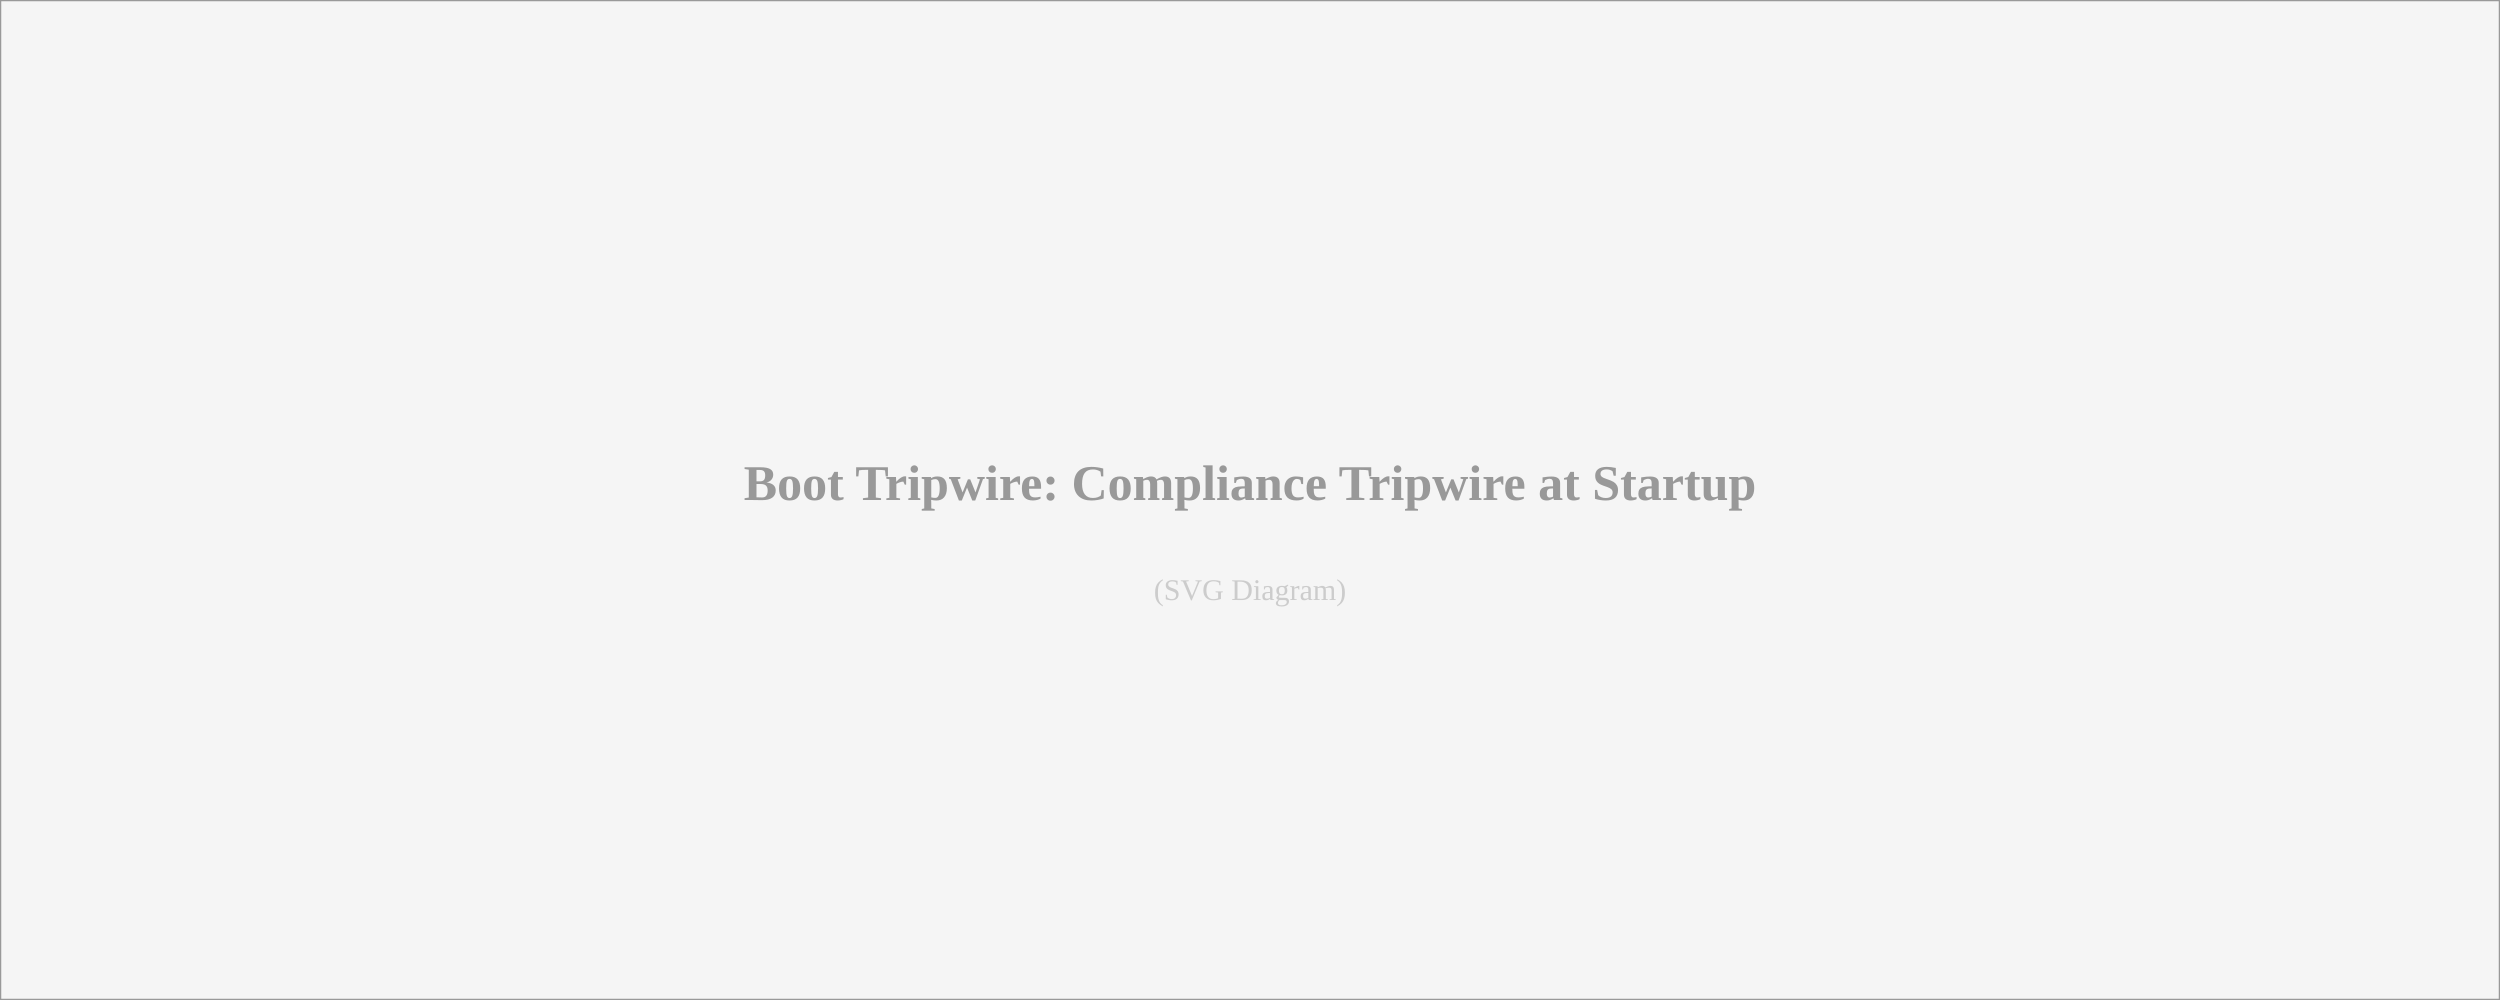
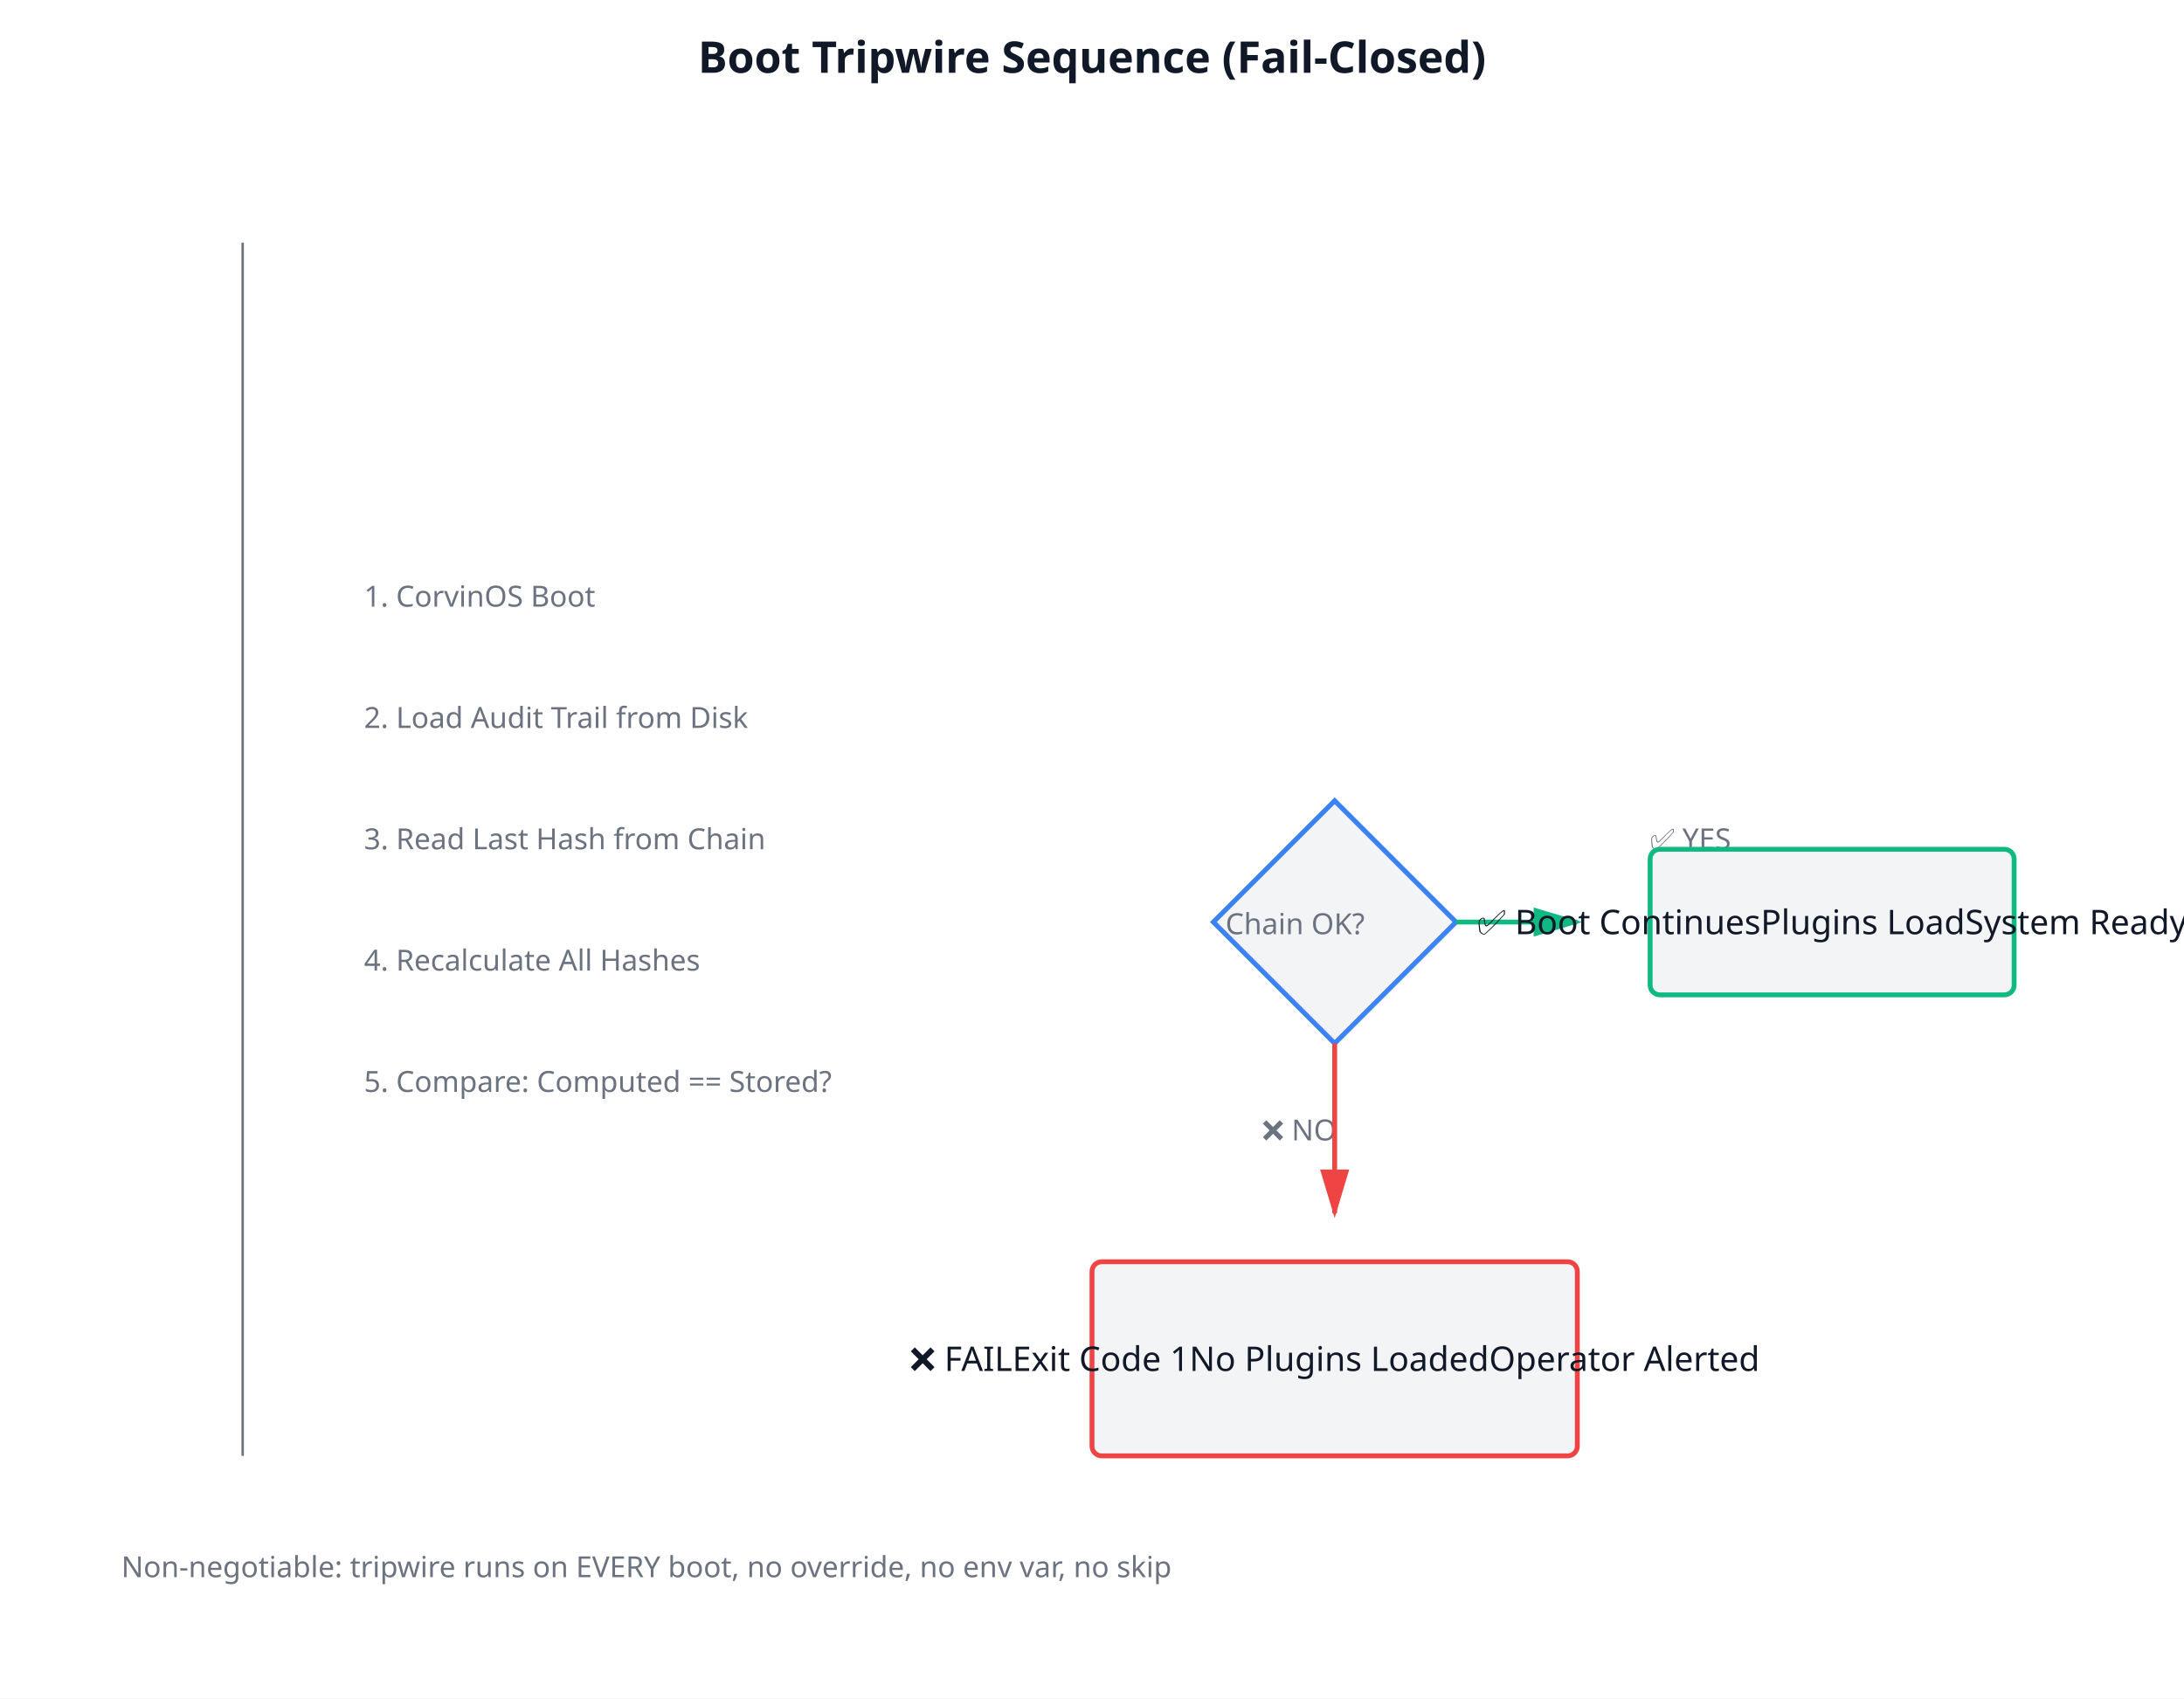
- <svg xmlns="http://www.w3.org/2000/svg" viewBox="0 0 1000 400">
-   <rect width="1000" height="400" fill="#f5f5f5" stroke="#999" stroke-width="1" />
-   <text x="500" y="200" font-size="20" font-weight="bold" text-anchor="middle" fill="#999">Boot Tripwire: Compliance Tripwire at Startup</text>
-   <text x="500" y="240" font-size="12" text-anchor="middle" fill="#ccc">(SVG Diagram)</text>
+ <svg xmlns="http://www.w3.org/2000/svg" viewBox="0 0 900 700" width="900" height="700">
+   <defs>
+     <style>
+       .box { fill: #F3F4F6; stroke: #3B82F6; stroke-width: 2; }
+       .box-green { fill: #F3F4F6; stroke: #10B981; stroke-width: 2; }
+       .box-red { fill: #F3F4F6; stroke: #EF4444; stroke-width: 2; }
+       .title { font-size: 18px; font-weight: bold; fill: #111827; font-family: sans-serif; }
+       .label { font-size: 14px; fill: #111827; font-family: sans-serif; }
+       .small { font-size: 12px; fill: #6B7280; font-family: sans-serif; }
+       .arrow { stroke: #3B82F6; stroke-width: 2; fill: none; marker-end: url(#arrowhead); }
+       .arrow-green { stroke: #10B981; stroke-width: 2; fill: none; marker-end: url(#arrowhead-green); }
+       .arrow-red { stroke: #EF4444; stroke-width: 2; fill: none; marker-end: url(#arrowhead-red); }
+       line { stroke: #6B7280; stroke-width: 1; }
+       circle { fill: #F3F4F6; stroke: #3B82F6; stroke-width: 2; }
+     </style>
+     <marker id="arrowhead" markerWidth="10" markerHeight="10" refX="9" refY="3" orient="auto">
+       <polygon points="0 0, 10 3, 0 6" fill="#3B82F6" />
+     </marker>
+     <marker id="arrowhead-green" markerWidth="10" markerHeight="10" refX="9" refY="3" orient="auto">
+       <polygon points="0 0, 10 3, 0 6" fill="#10B981" />
+     </marker>
+     <marker id="arrowhead-red" markerWidth="10" markerHeight="10" refX="9" refY="3" orient="auto">
+       <polygon points="0 0, 10 3, 0 6" fill="#EF4444" />
+     </marker>
+   </defs>
+   <rect width="900" height="700" fill="white" />
+   <text x="450" y="30" text-anchor="middle" class="title">Boot Tripwire Sequence (Fail-Closed)</text>
+   <line x1="100" y1="100" x2="100" y2="600" stroke="#111827" stroke-width="2" />
+   <text x="150" y="250" class="small">1. CorvinOS Boot</text>
+   <text x="150" y="300" class="small">2. Load Audit Trail from Disk</text>
+   <text x="150" y="350" class="small">3. Read Last Hash from Chain</text>
+   <text x="150" y="400" class="small">4. Recalculate All Hashes</text>
+   <text x="150" y="450" class="small">5. Compare: Computed == Stored?</text>
+   <polygon points="500,380 550,330 600,380 550,430" fill="#F3F4F6" stroke="#3B82F6" stroke-width="2" />
+   <text x="505" y="385" class="small">Chain OK?</text>
+   <text x="680" y="350" class="small">✅ YES</text>
+   <path d="M 600 380 L 650 380" class="arrow-green" />
+   <rect x="680" y="350" width="150" height="60" class="box-green" rx="4" />
+   <text x="755" y="385" text-anchor="middle" class="label">✅ Boot Continues
+ Plugins Load
+ System Ready</text>
+   <text x="520" y="470" class="small">❌ NO</text>
+   <path d="M 550 430 L 550 500" class="arrow-red" />
+   <rect x="450" y="520" width="200" height="80" class="box-red" rx="4" />
+   <text x="550" y="565" text-anchor="middle" class="label">❌ FAIL
+ Exit Code 1
+ No Plugins Loaded
+ Operator Alerted</text>
+   <text x="50" y="650" class="small">Non-negotiable: tripwire runs on EVERY boot, no override, no env var, no skip</text>
</svg>
